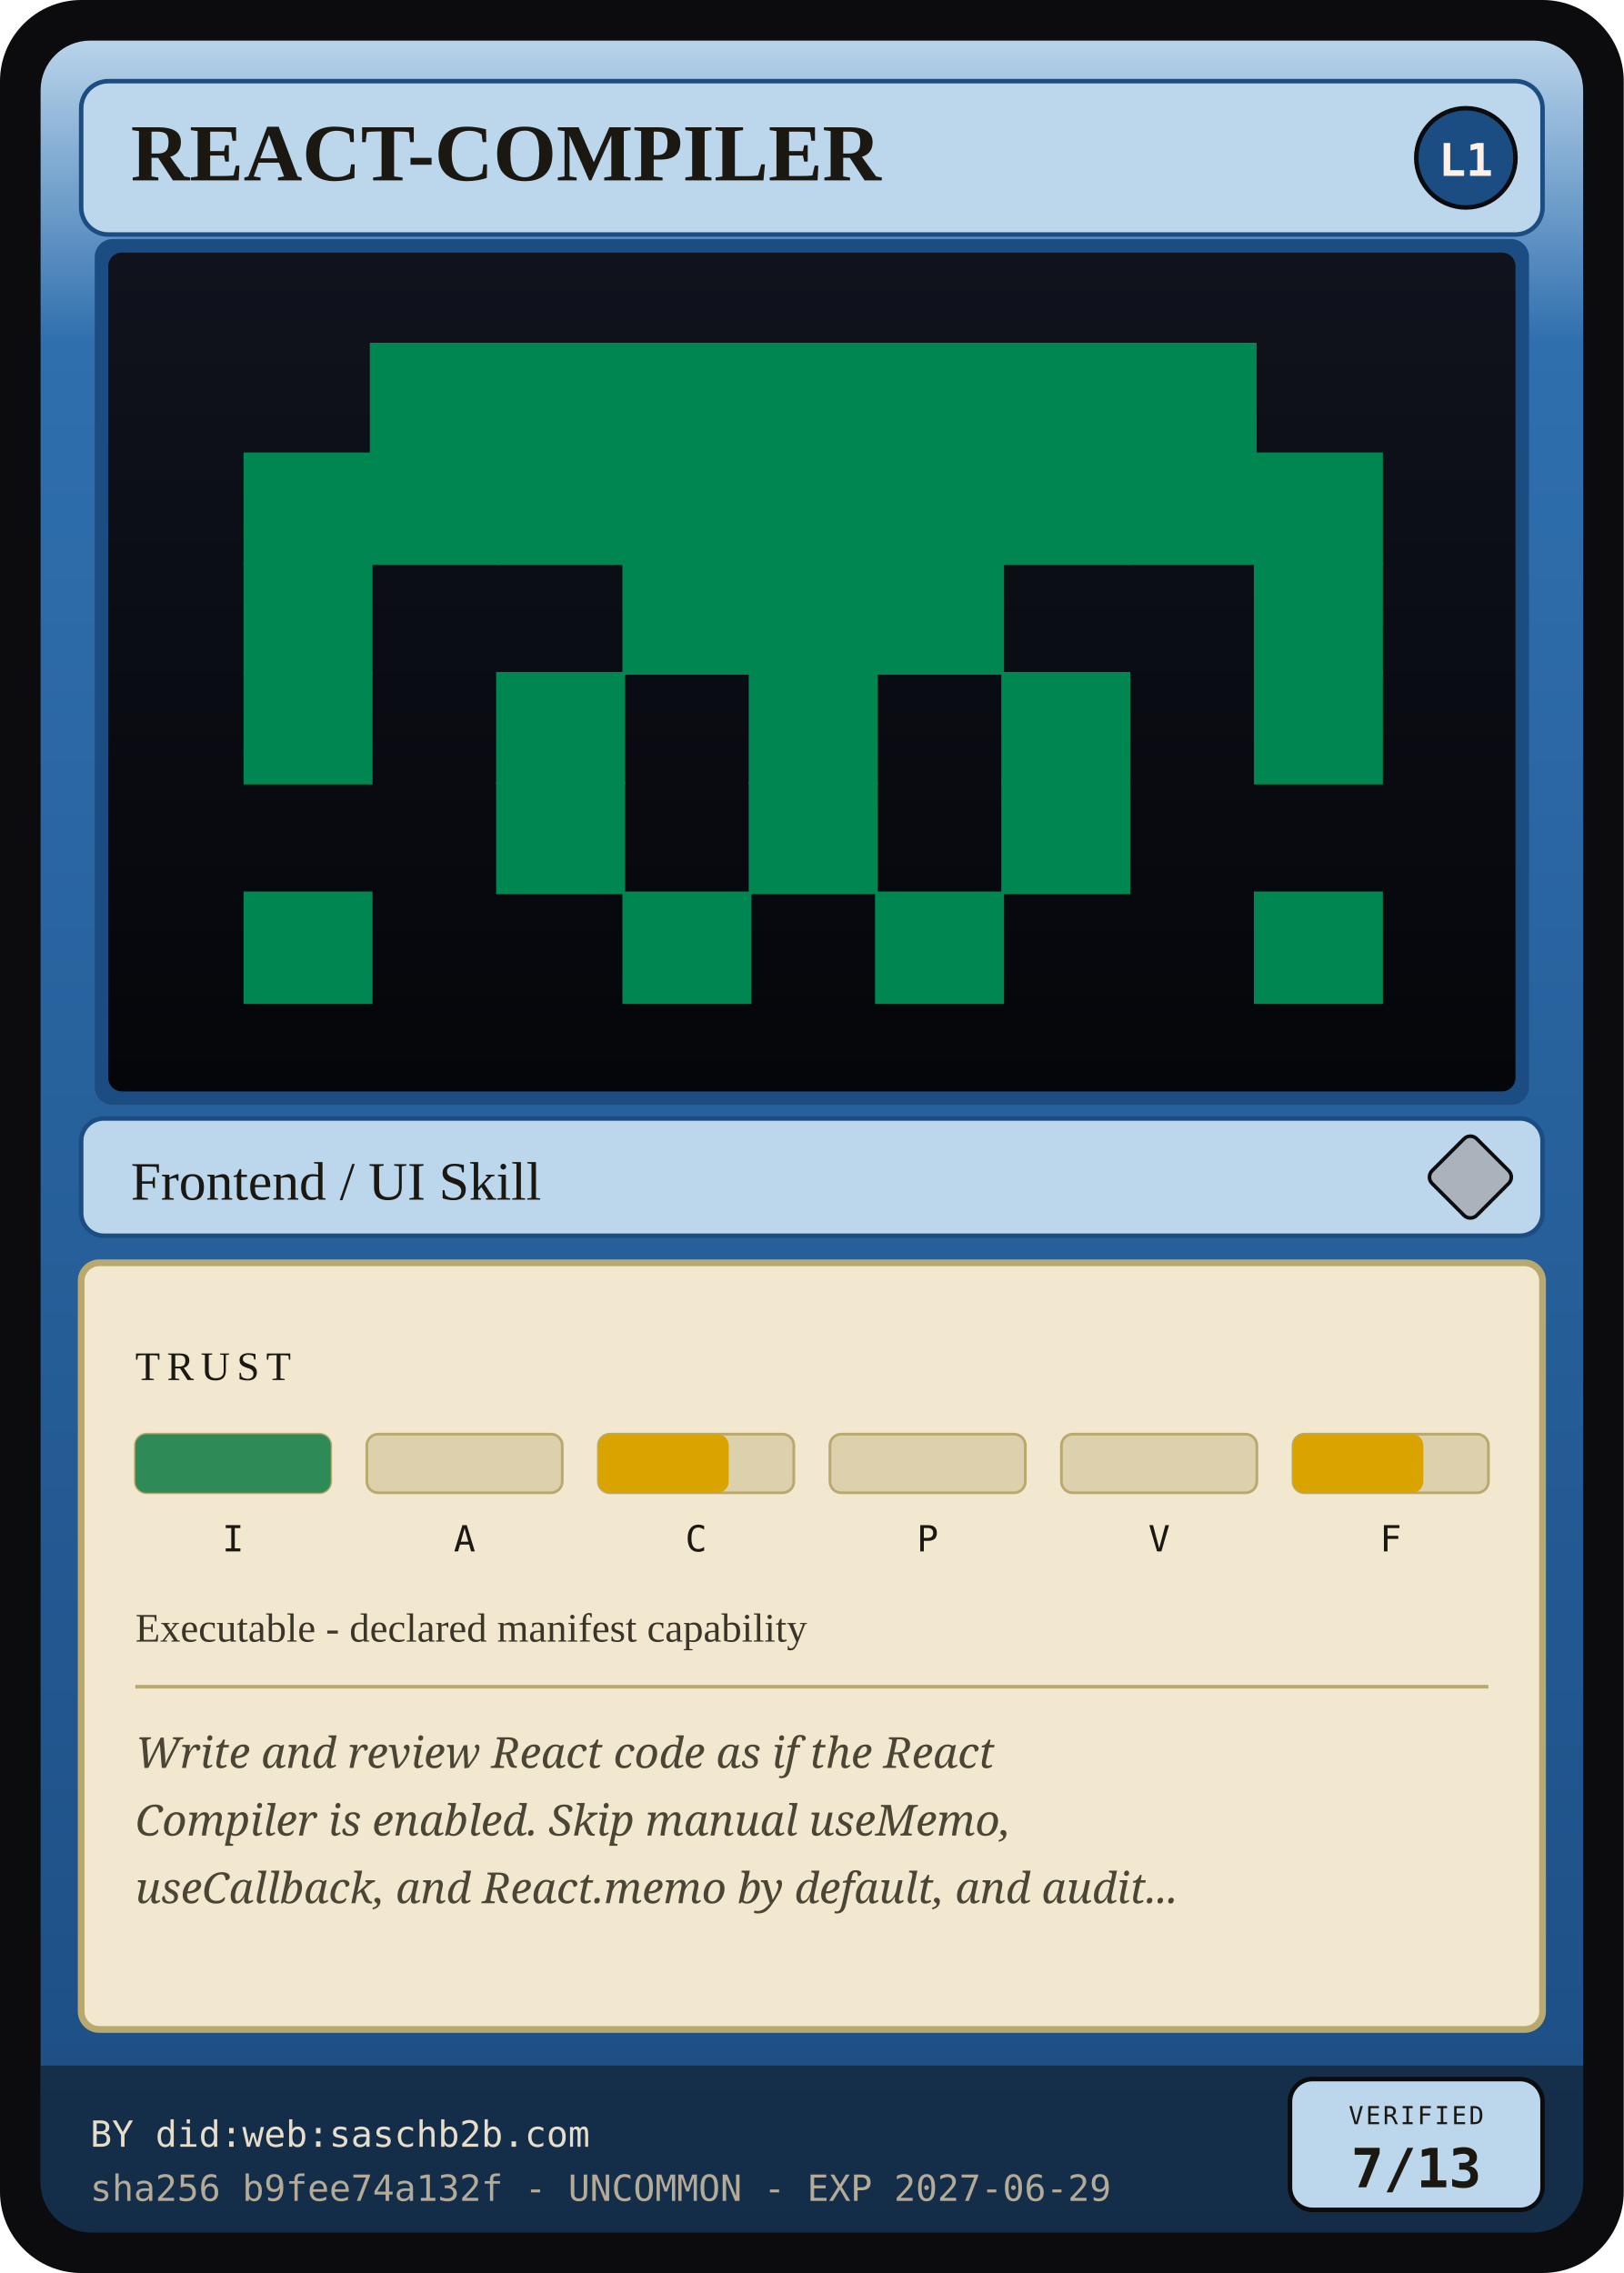
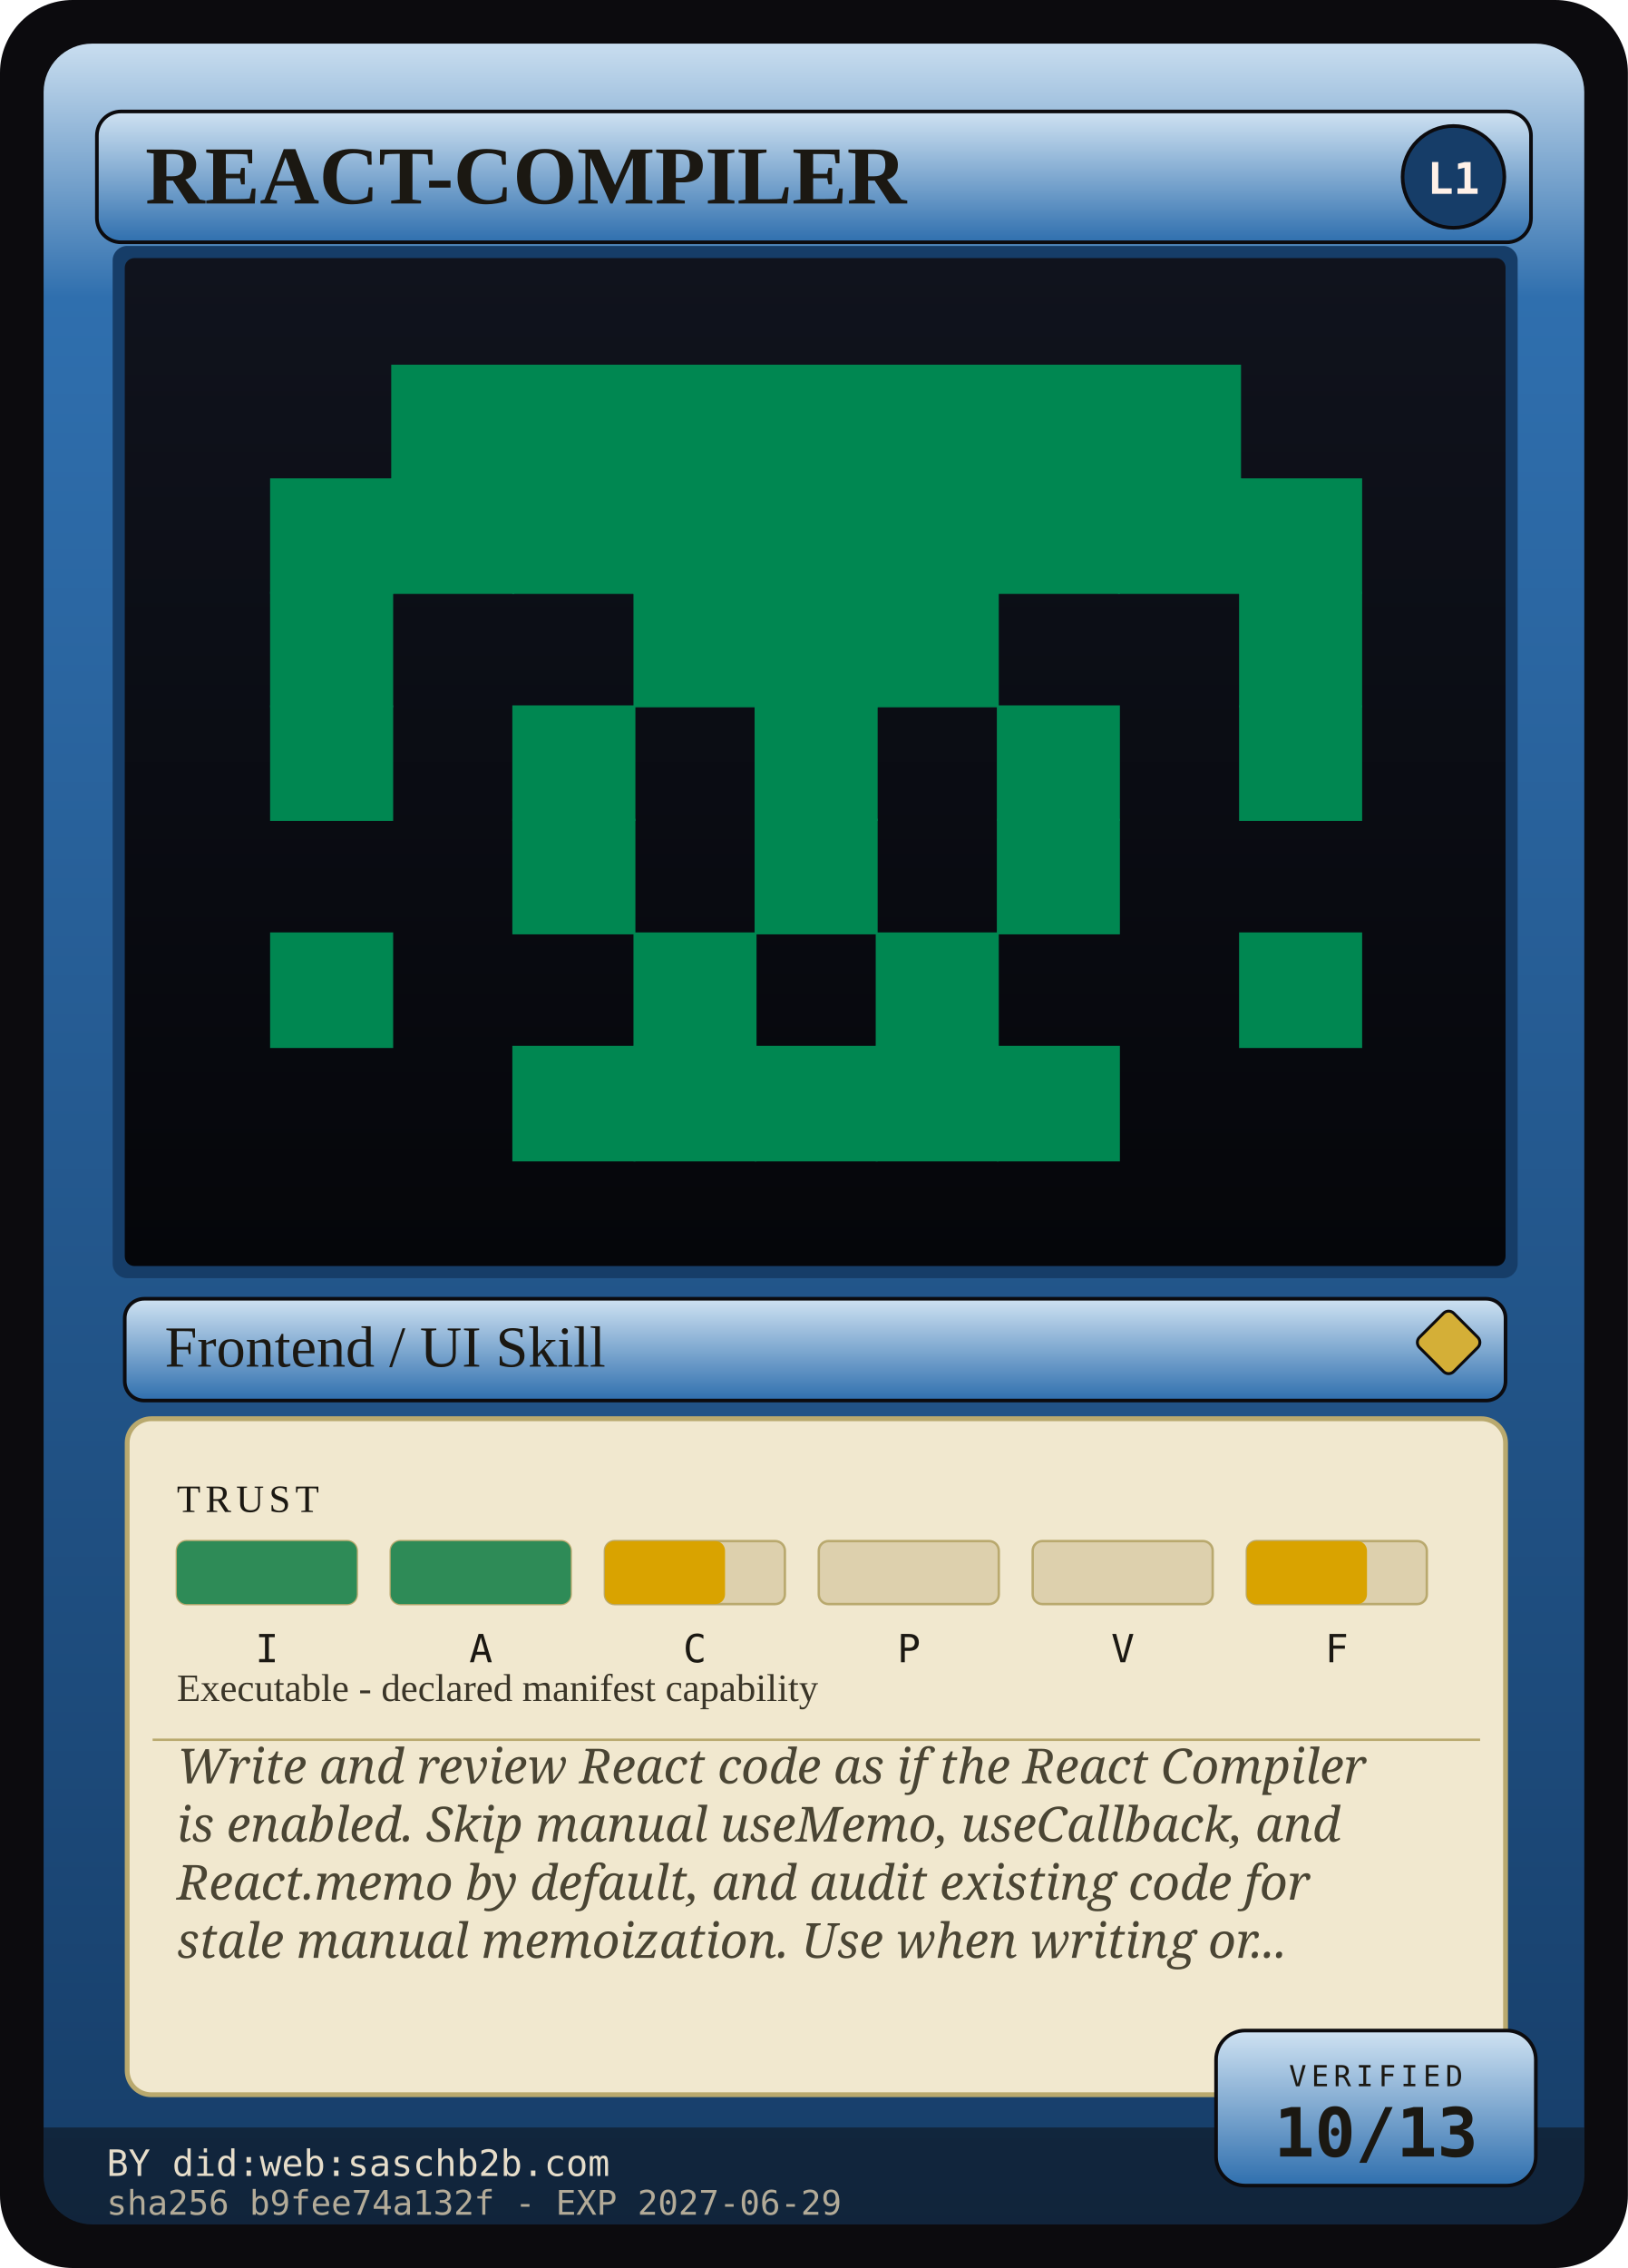
- <svg xmlns="http://www.w3.org/2000/svg" width="360" height="504" viewBox="0 0 360 504" font-family="Georgia,'Times New Roman',serif">
+ <svg xmlns="http://www.w3.org/2000/svg" width="672" height="936" viewBox="0 0 672 936" font-family="Georgia,'Times New Roman',serif">
  <defs>
    <linearGradient id="frame" x1="0" y1="0" x2="0" y2="1">
-       <stop offset="0" stop-color="#bcd6ec" />
-       <stop offset="0.14" stop-color="#2f6fae" />
-       <stop offset="1" stop-color="#1c4d82" />
+       <stop offset="0" stop-color="#cfe2f2" />
+       <stop offset="0.12" stop-color="#2f6fae" />
+       <stop offset="1" stop-color="#163d68" />
+     </linearGradient>
+     <linearGradient id="plate" x1="0" y1="0" x2="0" y2="1">
+       <stop offset="0" stop-color="#cfe2f2" />
+       <stop offset="1" stop-color="#2f6fae" />
    </linearGradient>
    <linearGradient id="art" x1="0" y1="0" x2="0" y2="1">
      <stop offset="0" stop-color="#10131d" />
      <stop offset="1" stop-color="#05060a" />
    </linearGradient>
    <clipPath id="scr">
-       <rect x="24" y="56" width="312" height="186" rx="3" />
+       <rect x="51.5" y="106.5" width="570" height="416" rx="4" />
    </clipPath>
  </defs>
-   <rect x="0" y="0" width="360" height="504" rx="18" fill="#0c0b0e" />
-   <rect x="9" y="9" width="342" height="486" rx="11" fill="url(#frame)" />
-   <rect x="18" y="18" width="324" height="34" rx="6" fill="#bcd6ec" stroke="#1c4d82" stroke-width="1" />
-   <text x="29" y="40" font-size="18" font-weight="bold" fill="#1b1812">REACT-COMPILER</text>
-   <circle cx="325" cy="35" r="11" fill="#1c4d82" stroke="#0c0b0e" stroke-width="1" />
-   <text x="325" y="39" font-size="10" font-weight="bold" fill="#fff1e8" text-anchor="middle" font-family="ui-monospace,monospace">L1</text>
-   <rect x="21" y="53" width="318" height="192" rx="4" fill="#1c4d82" />
+   <rect x="0" y="0" width="672" height="936" rx="30" fill="#0c0b0e" />
+   <rect x="18" y="18" width="636" height="900" rx="20" fill="url(#frame)" />
+   <rect x="40" y="46" width="592" height="54" rx="10" fill="url(#plate)" stroke="#0c0b0e" stroke-width="1.5" />
+   <text x="60" y="84" font-size="34" font-weight="bold" fill="#1b1812">REACT-COMPILER</text>
+   <circle cx="600" cy="73" r="21" fill="#163d68" stroke="#0c0b0e" stroke-width="1.5" />
+   <text x="600" y="80" font-size="18" font-weight="bold" fill="#fff1e8" text-anchor="middle" font-family="ui-monospace,monospace">L1</text>
+   <rect x="46.5" y="101.5" width="580" height="426" rx="6" fill="#163d68" />
  <g clip-path="url(#scr)">
-     <rect x="24" y="56" width="312" height="186" fill="url(#art)" />
-     <rect x="82.00" y="76.00" width="28.60" height="24.93" fill="#008751" />
-     <rect x="250.00" y="76.00" width="28.60" height="24.93" fill="#008751" />
-     <rect x="110.00" y="76.00" width="28.60" height="24.93" fill="#008751" />
-     <rect x="222.00" y="76.00" width="28.60" height="24.93" fill="#008751" />
-     <rect x="138.00" y="76.00" width="28.60" height="24.93" fill="#008751" />
-     <rect x="194.00" y="76.00" width="28.60" height="24.93" fill="#008751" />
-     <rect x="166.00" y="76.00" width="28.60" height="24.93" fill="#008751" />
-     <rect x="54.00" y="100.33" width="28.60" height="24.93" fill="#008751" />
-     <rect x="278.00" y="100.33" width="28.60" height="24.93" fill="#008751" />
-     <rect x="82.00" y="100.33" width="28.60" height="24.93" fill="#008751" />
-     <rect x="250.00" y="100.33" width="28.60" height="24.93" fill="#008751" />
-     <rect x="110.00" y="100.33" width="28.60" height="24.93" fill="#008751" />
-     <rect x="222.00" y="100.33" width="28.60" height="24.93" fill="#008751" />
-     <rect x="138.00" y="100.33" width="28.60" height="24.93" fill="#008751" />
-     <rect x="194.00" y="100.33" width="28.60" height="24.93" fill="#008751" />
-     <rect x="166.00" y="100.33" width="28.60" height="24.93" fill="#008751" />
-     <rect x="54.00" y="124.67" width="28.60" height="24.93" fill="#008751" />
-     <rect x="278.00" y="124.67" width="28.60" height="24.93" fill="#008751" />
-     <rect x="138.00" y="124.67" width="28.60" height="24.93" fill="#008751" />
-     <rect x="194.00" y="124.67" width="28.60" height="24.93" fill="#008751" />
-     <rect x="166.00" y="124.67" width="28.60" height="24.93" fill="#008751" />
-     <rect x="54.00" y="149.00" width="28.60" height="24.93" fill="#008751" />
-     <rect x="278.00" y="149.00" width="28.60" height="24.93" fill="#008751" />
-     <rect x="110.00" y="149.00" width="28.60" height="24.93" fill="#008751" />
-     <rect x="222.00" y="149.00" width="28.60" height="24.93" fill="#008751" />
-     <rect x="166.00" y="149.00" width="28.60" height="24.93" fill="#008751" />
-     <rect x="110.00" y="173.33" width="28.60" height="24.93" fill="#008751" />
-     <rect x="222.00" y="173.33" width="28.60" height="24.93" fill="#008751" />
-     <rect x="166.00" y="173.33" width="28.60" height="24.93" fill="#008751" />
-     <rect x="54.00" y="197.67" width="28.60" height="24.93" fill="#008751" />
-     <rect x="278.00" y="197.67" width="28.60" height="24.93" fill="#008751" />
-     <rect x="138.00" y="197.67" width="28.60" height="24.93" fill="#008751" />
-     <rect x="194.00" y="197.67" width="28.60" height="24.93" fill="#008751" />
+     <rect x="51.5" y="106.5" width="570" height="416" fill="url(#art)" />
+     <rect x="161.5" y="150.5" width="50.8" height="47.7" fill="#008751" />
+     <rect x="461.5" y="150.5" width="50.8" height="47.7" fill="#008751" />
+     <rect x="211.5" y="150.5" width="50.8" height="47.7" fill="#008751" />
+     <rect x="411.5" y="150.5" width="50.8" height="47.7" fill="#008751" />
+     <rect x="261.5" y="150.5" width="50.8" height="47.7" fill="#008751" />
+     <rect x="361.5" y="150.5" width="50.8" height="47.7" fill="#008751" />
+     <rect x="311.5" y="150.5" width="50.8" height="47.7" fill="#008751" />
+     <rect x="111.5" y="197.4" width="50.8" height="47.7" fill="#008751" />
+     <rect x="511.5" y="197.4" width="50.8" height="47.7" fill="#008751" />
+     <rect x="161.5" y="197.4" width="50.8" height="47.7" fill="#008751" />
+     <rect x="461.5" y="197.4" width="50.8" height="47.7" fill="#008751" />
+     <rect x="211.5" y="197.4" width="50.8" height="47.7" fill="#008751" />
+     <rect x="411.5" y="197.4" width="50.8" height="47.7" fill="#008751" />
+     <rect x="261.5" y="197.4" width="50.8" height="47.7" fill="#008751" />
+     <rect x="361.5" y="197.4" width="50.8" height="47.7" fill="#008751" />
+     <rect x="311.5" y="197.4" width="50.8" height="47.7" fill="#008751" />
+     <rect x="111.5" y="244.2" width="50.8" height="47.7" fill="#008751" />
+     <rect x="511.5" y="244.2" width="50.8" height="47.7" fill="#008751" />
+     <rect x="261.5" y="244.2" width="50.8" height="47.7" fill="#008751" />
+     <rect x="361.5" y="244.2" width="50.8" height="47.7" fill="#008751" />
+     <rect x="311.5" y="244.2" width="50.8" height="47.7" fill="#008751" />
+     <rect x="111.5" y="291.1" width="50.8" height="47.7" fill="#008751" />
+     <rect x="511.5" y="291.1" width="50.8" height="47.7" fill="#008751" />
+     <rect x="211.5" y="291.1" width="50.8" height="47.7" fill="#008751" />
+     <rect x="411.5" y="291.1" width="50.8" height="47.7" fill="#008751" />
+     <rect x="311.5" y="291.1" width="50.8" height="47.7" fill="#008751" />
+     <rect x="211.5" y="337.9" width="50.8" height="47.7" fill="#008751" />
+     <rect x="411.5" y="337.9" width="50.8" height="47.7" fill="#008751" />
+     <rect x="311.5" y="337.9" width="50.8" height="47.7" fill="#008751" />
+     <rect x="111.5" y="384.8" width="50.8" height="47.7" fill="#008751" />
+     <rect x="511.5" y="384.8" width="50.8" height="47.7" fill="#008751" />
+     <rect x="261.5" y="384.8" width="50.8" height="47.7" fill="#008751" />
+     <rect x="361.5" y="384.8" width="50.8" height="47.7" fill="#008751" />
+     <rect x="211.5" y="431.6" width="50.8" height="47.7" fill="#008751" />
+     <rect x="411.5" y="431.6" width="50.8" height="47.7" fill="#008751" />
+     <rect x="261.5" y="431.6" width="50.8" height="47.7" fill="#008751" />
+     <rect x="361.5" y="431.6" width="50.8" height="47.7" fill="#008751" />
+     <rect x="311.5" y="431.6" width="50.8" height="47.7" fill="#008751" />
  </g>
-   <rect x="18" y="248" width="324" height="26" rx="5" fill="#bcd6ec" stroke="#1c4d82" stroke-width="1" />
-   <text x="29" y="266" font-size="12" fill="#1b1812">Frontend / UI Skill</text>
-   <rect x="319" y="254" width="14" height="14" rx="2" transform="rotate(45 326 261)" fill="#aab2bb" stroke="#0c0b0e" stroke-width="0.8" />
-   <rect x="18" y="280" width="324" height="170" rx="4" fill="#f1e8cf" stroke="#b9a96e" stroke-width="1.5" />
-   <text x="30" y="306" font-size="9" letter-spacing="1.5" fill="#1b1812">TRUST</text>
-   <rect x="30.00" y="318" width="43.33" height="13" rx="2.5" fill="#ddd0ad" stroke="#b9a96e" stroke-width="0.6" />
-   <rect x="30.00" y="318" width="43.33" height="13" rx="2.5" fill="#2e8b57" />
-   <text x="51.67" y="344" font-size="8" fill="#1b1812" text-anchor="middle" font-family="ui-monospace,monospace">I</text>
-   <rect x="81.33" y="318" width="43.33" height="13" rx="2.5" fill="#ddd0ad" stroke="#b9a96e" stroke-width="0.6" />
-   <rect x="81.33" y="318" width="0.00" height="13" rx="2.5" fill="#8a8378" />
-   <text x="103.00" y="344" font-size="8" fill="#1b1812" text-anchor="middle" font-family="ui-monospace,monospace">A</text>
-   <rect x="132.67" y="318" width="43.33" height="13" rx="2.5" fill="#ddd0ad" stroke="#b9a96e" stroke-width="0.6" />
-   <rect x="132.67" y="318" width="28.89" height="13" rx="2.5" fill="#d9a300" />
-   <text x="154.33" y="344" font-size="8" fill="#1b1812" text-anchor="middle" font-family="ui-monospace,monospace">C</text>
-   <rect x="184.00" y="318" width="43.33" height="13" rx="2.5" fill="#ddd0ad" stroke="#b9a96e" stroke-width="0.6" />
-   <rect x="184.00" y="318" width="0.00" height="13" rx="2.5" fill="#8a8378" />
-   <text x="205.67" y="344" font-size="8" fill="#1b1812" text-anchor="middle" font-family="ui-monospace,monospace">P</text>
-   <rect x="235.33" y="318" width="43.33" height="13" rx="2.5" fill="#ddd0ad" stroke="#b9a96e" stroke-width="0.6" />
-   <rect x="235.33" y="318" width="0.00" height="13" rx="2.5" fill="#8a8378" />
-   <text x="257.00" y="344" font-size="8" fill="#1b1812" text-anchor="middle" font-family="ui-monospace,monospace">V</text>
-   <rect x="286.67" y="318" width="43.33" height="13" rx="2.5" fill="#ddd0ad" stroke="#b9a96e" stroke-width="0.6" />
-   <rect x="286.67" y="318" width="28.89" height="13" rx="2.5" fill="#d9a300" />
-   <text x="308.33" y="344" font-size="8" fill="#1b1812" text-anchor="middle" font-family="ui-monospace,monospace">F</text>
-   <text x="30" y="364" font-size="9" fill="#3a3528">Executable - declared manifest capability</text>
-   <line x1="30" y1="374" x2="330" y2="374" stroke="#b9a96e" stroke-width="0.8" />
-   <text x="30" y="392" font-size="9.5" font-style="italic" fill="#4a4534" font-family="Georgia,serif">Write and review React code as if the React</text>
-   <text x="30" y="407" font-size="9.5" font-style="italic" fill="#4a4534" font-family="Georgia,serif">Compiler is enabled. Skip manual useMemo,</text>
-   <text x="30" y="422" font-size="9.5" font-style="italic" fill="#4a4534" font-family="Georgia,serif">useCallback, and React.memo by default, and audit...</text>
-   <rect x="9" y="458" width="342" height="37" rx="0" fill="#0c0b0e" opacity="0.5" />
-   <text x="20" y="476" font-size="8" fill="#e6ddca" font-family="ui-monospace,monospace">BY did:web:saschb2b.com</text>
-   <text x="20" y="488" font-size="8" fill="#b3ab98" font-family="ui-monospace,monospace">sha256 b9fee74a132f - UNCOMMON - EXP 2027-06-29</text>
-   <rect x="286" y="461" width="56" height="29" rx="5" fill="#bcd6ec" stroke="#0c0b0e" stroke-width="1" />
-   <text x="314" y="471" font-size="5.5" letter-spacing="0.5" fill="#1b1812" text-anchor="middle" font-family="ui-monospace,monospace">VERIFIED</text>
-   <text x="314" y="485" font-size="12" font-weight="bold" fill="#1b1812" text-anchor="middle" font-family="ui-monospace,monospace">7/13</text>
+   <rect x="51.5" y="536" width="570" height="42" rx="8" fill="url(#plate)" stroke="#0c0b0e" stroke-width="1.5" />
+   <text x="68" y="564" font-size="24" fill="#1b1812">Frontend / UI Skill</text>
+   <rect x="588" y="544" width="20" height="20" rx="3" transform="rotate(45 598 554)" fill="#d4af37" stroke="#0c0b0e" stroke-width="1.2" />
+   <rect x="52.5" y="585.5" width="569" height="279" rx="10" fill="#f1e8cf" stroke="#b9a96e" stroke-width="2" />
+   <text x="73" y="624" font-size="16" letter-spacing="2" fill="#1b1812">TRUST</text>
+   <rect x="73.0" y="636" width="74.3" height="26" rx="4" fill="#ddd0ad" stroke="#b9a96e" stroke-width="1" />
+   <rect x="73.0" y="636" width="74.3" height="26" rx="4" fill="#2e8b57" />
+   <text x="110.2" y="686" font-size="16" fill="#1b1812" text-anchor="middle" font-family="ui-monospace,monospace">I</text>
+   <rect x="161.3" y="636" width="74.3" height="26" rx="4" fill="#ddd0ad" stroke="#b9a96e" stroke-width="1" />
+   <rect x="161.3" y="636" width="74.3" height="26" rx="4" fill="#2e8b57" />
+   <text x="198.5" y="686" font-size="16" fill="#1b1812" text-anchor="middle" font-family="ui-monospace,monospace">A</text>
+   <rect x="249.7" y="636" width="74.3" height="26" rx="4" fill="#ddd0ad" stroke="#b9a96e" stroke-width="1" />
+   <rect x="249.7" y="636" width="49.6" height="26" rx="4" fill="#d9a300" />
+   <text x="286.8" y="686" font-size="16" fill="#1b1812" text-anchor="middle" font-family="ui-monospace,monospace">C</text>
+   <rect x="338.0" y="636" width="74.3" height="26" rx="4" fill="#ddd0ad" stroke="#b9a96e" stroke-width="1" />
+   <rect x="338.0" y="636" width="0.0" height="26" rx="4" fill="#8a8378" />
+   <text x="375.2" y="686" font-size="16" fill="#1b1812" text-anchor="middle" font-family="ui-monospace,monospace">P</text>
+   <rect x="426.3" y="636" width="74.3" height="26" rx="4" fill="#ddd0ad" stroke="#b9a96e" stroke-width="1" />
+   <rect x="426.3" y="636" width="0.0" height="26" rx="4" fill="#8a8378" />
+   <text x="463.5" y="686" font-size="16" fill="#1b1812" text-anchor="middle" font-family="ui-monospace,monospace">V</text>
+   <rect x="514.7" y="636" width="74.3" height="26" rx="4" fill="#ddd0ad" stroke="#b9a96e" stroke-width="1" />
+   <rect x="514.7" y="636" width="49.6" height="26" rx="4" fill="#d9a300" />
+   <text x="551.8" y="686" font-size="16" fill="#1b1812" text-anchor="middle" font-family="ui-monospace,monospace">F</text>
+   <text x="73" y="702" font-size="16" fill="#3a3528">Executable - declared manifest capability</text>
+   <line x1="63" y1="718" x2="611" y2="718" stroke="#b9a96e" stroke-width="1" />
+   <text x="73" y="736" font-size="20" font-style="italic" fill="#4a4534" font-family="Georgia,serif">Write and review React code as if the React Compiler</text>
+   <text x="73" y="760" font-size="20" font-style="italic" fill="#4a4534" font-family="Georgia,serif">is enabled. Skip manual useMemo, useCallback, and</text>
+   <text x="73" y="784" font-size="20" font-style="italic" fill="#4a4534" font-family="Georgia,serif">React.memo by default, and audit existing code for</text>
+   <text x="73" y="808" font-size="20" font-style="italic" fill="#4a4534" font-family="Georgia,serif">stale manual memoization. Use when writing or...</text>
+   <rect x="18" y="878" width="636" height="40" fill="#0c0b0e" opacity="0.5" />
+   <text x="44" y="898" font-size="15" fill="#e6ddca" font-family="ui-monospace,monospace">BY did:web:saschb2b.com</text>
+   <text x="44" y="914" font-size="14" fill="#b3ab98" font-family="ui-monospace,monospace">sha256 b9fee74a132f - EXP 2027-06-29</text>
+   <rect x="502" y="838" width="132" height="64" rx="12" fill="url(#plate)" stroke="#0c0b0e" stroke-width="1.5" />
+   <text x="568" y="861" font-size="12" letter-spacing="2" fill="#1b1812" text-anchor="middle" font-family="ui-monospace,monospace">VERIFIED</text>
+   <text x="568" y="890" font-size="28" font-weight="bold" fill="#1b1812" text-anchor="middle" font-family="ui-monospace,monospace">10/13</text>
</svg>
